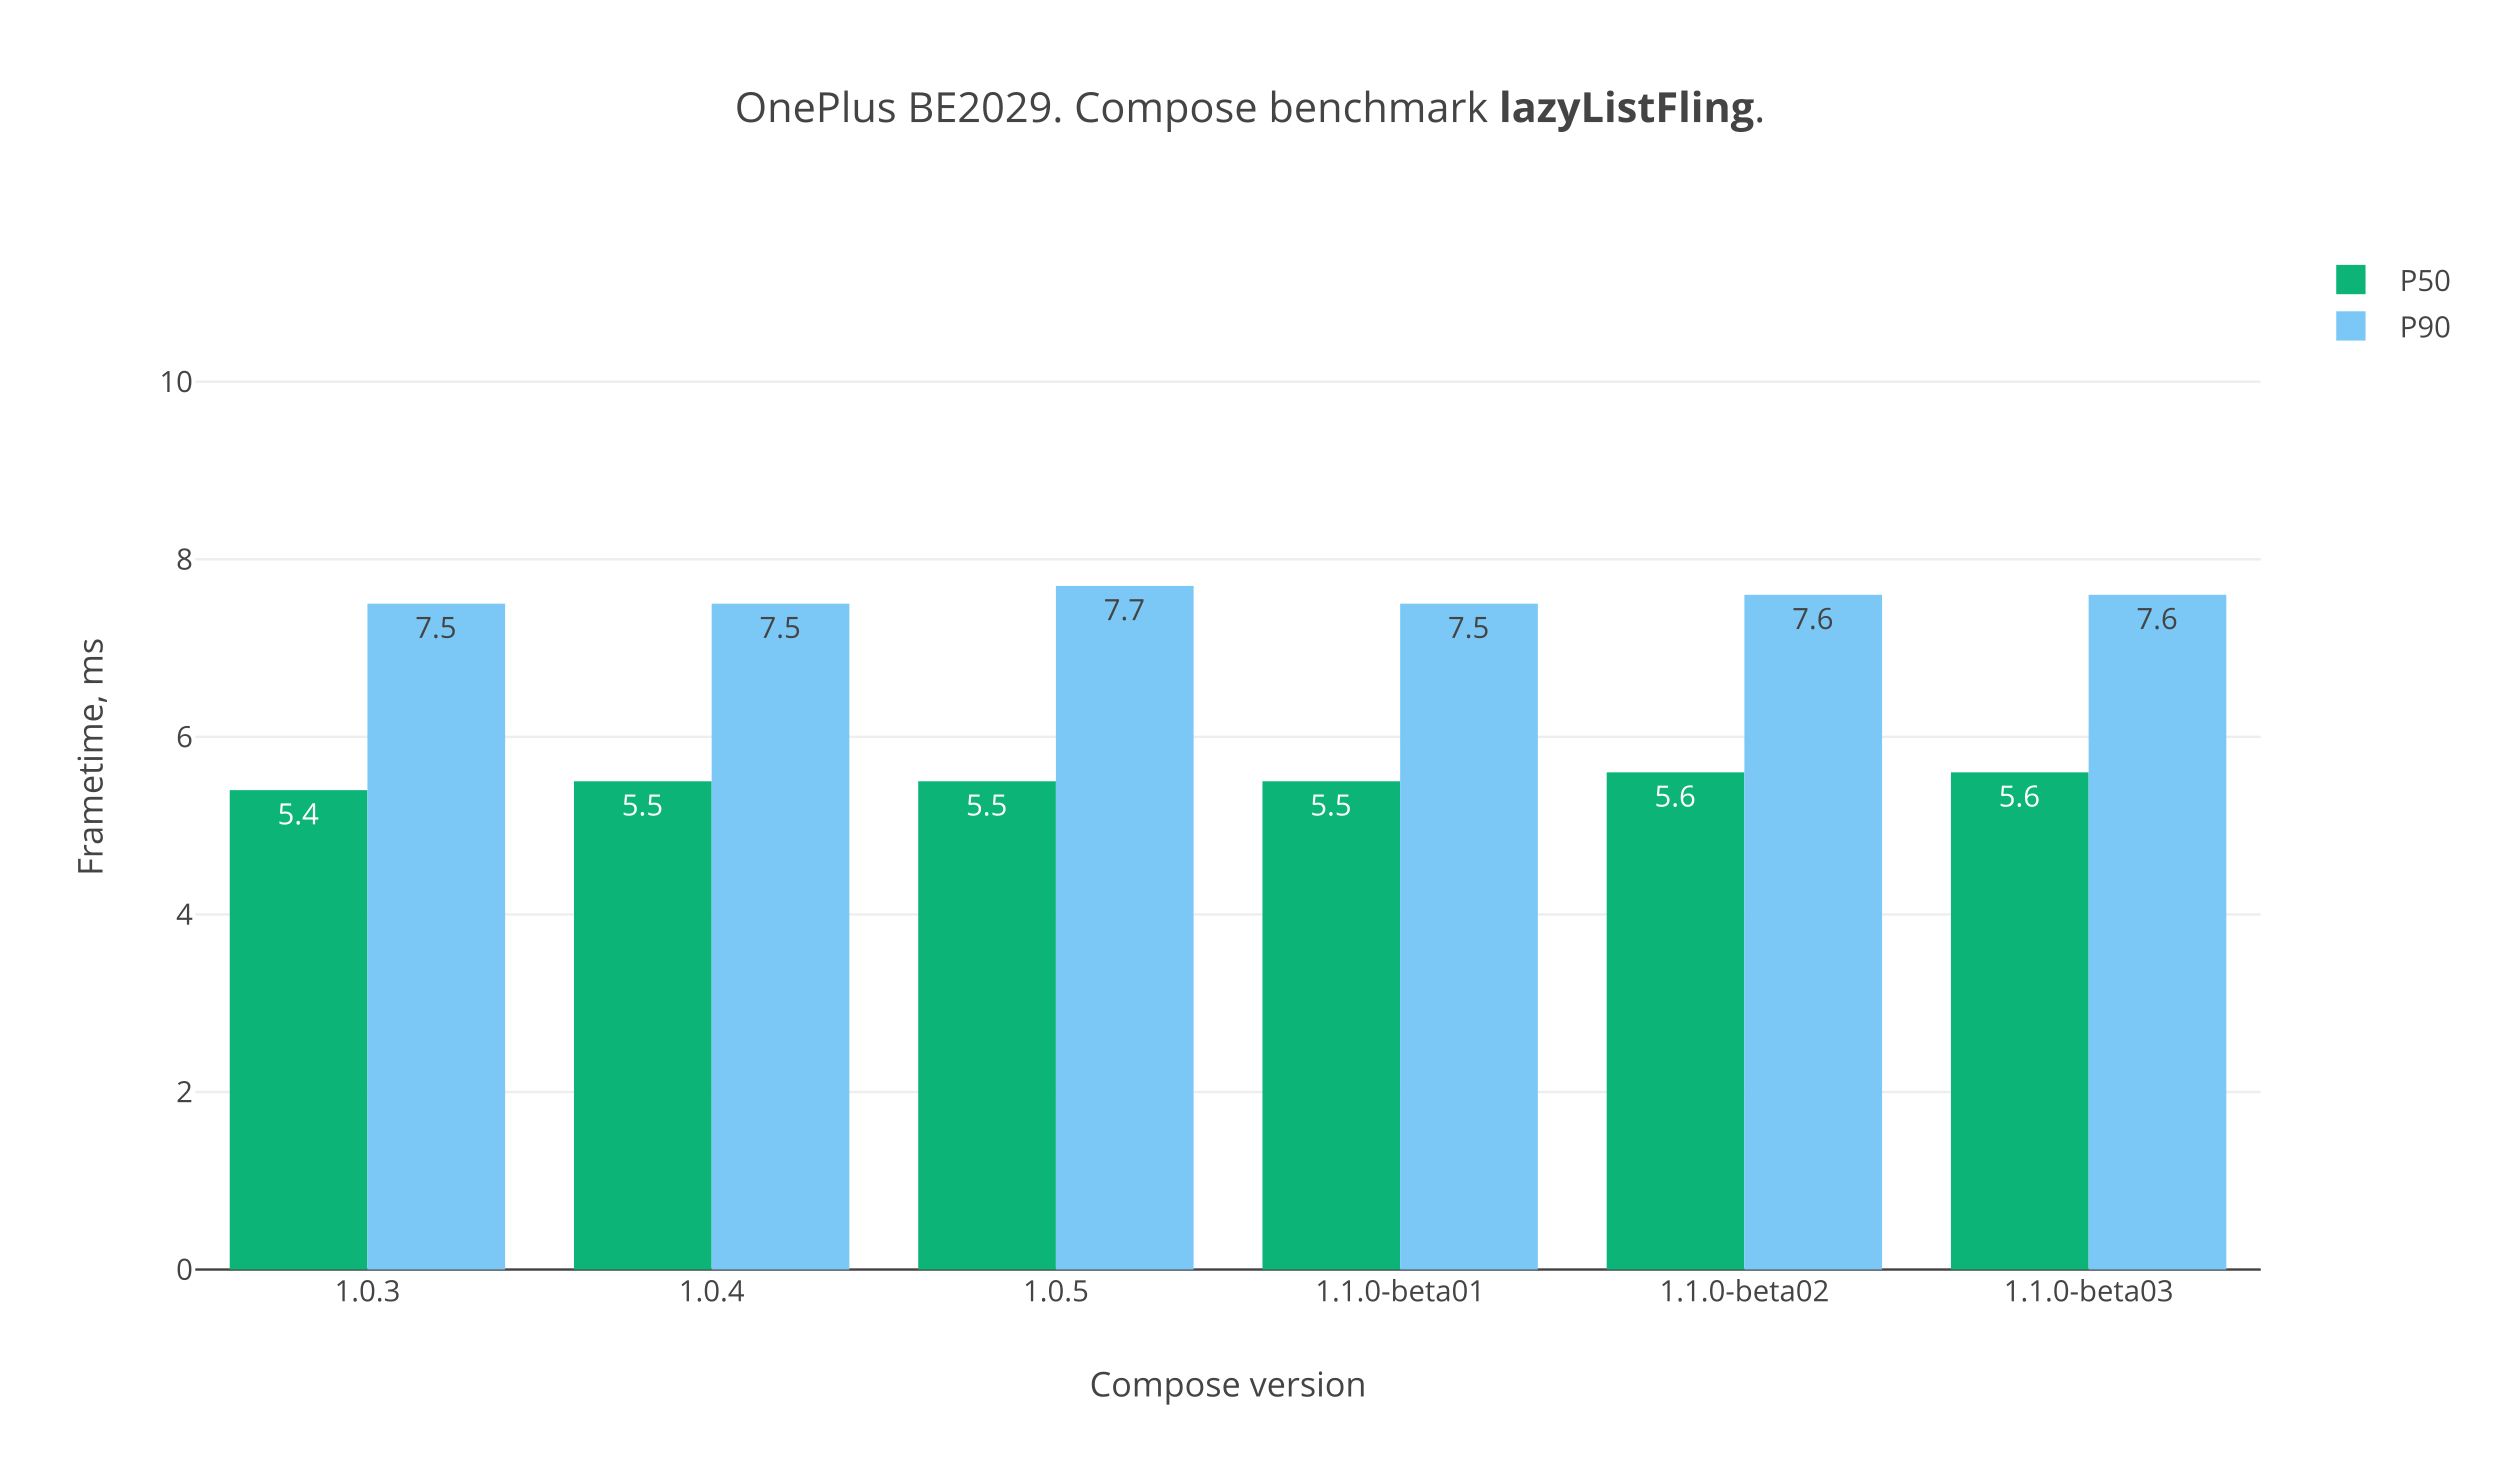
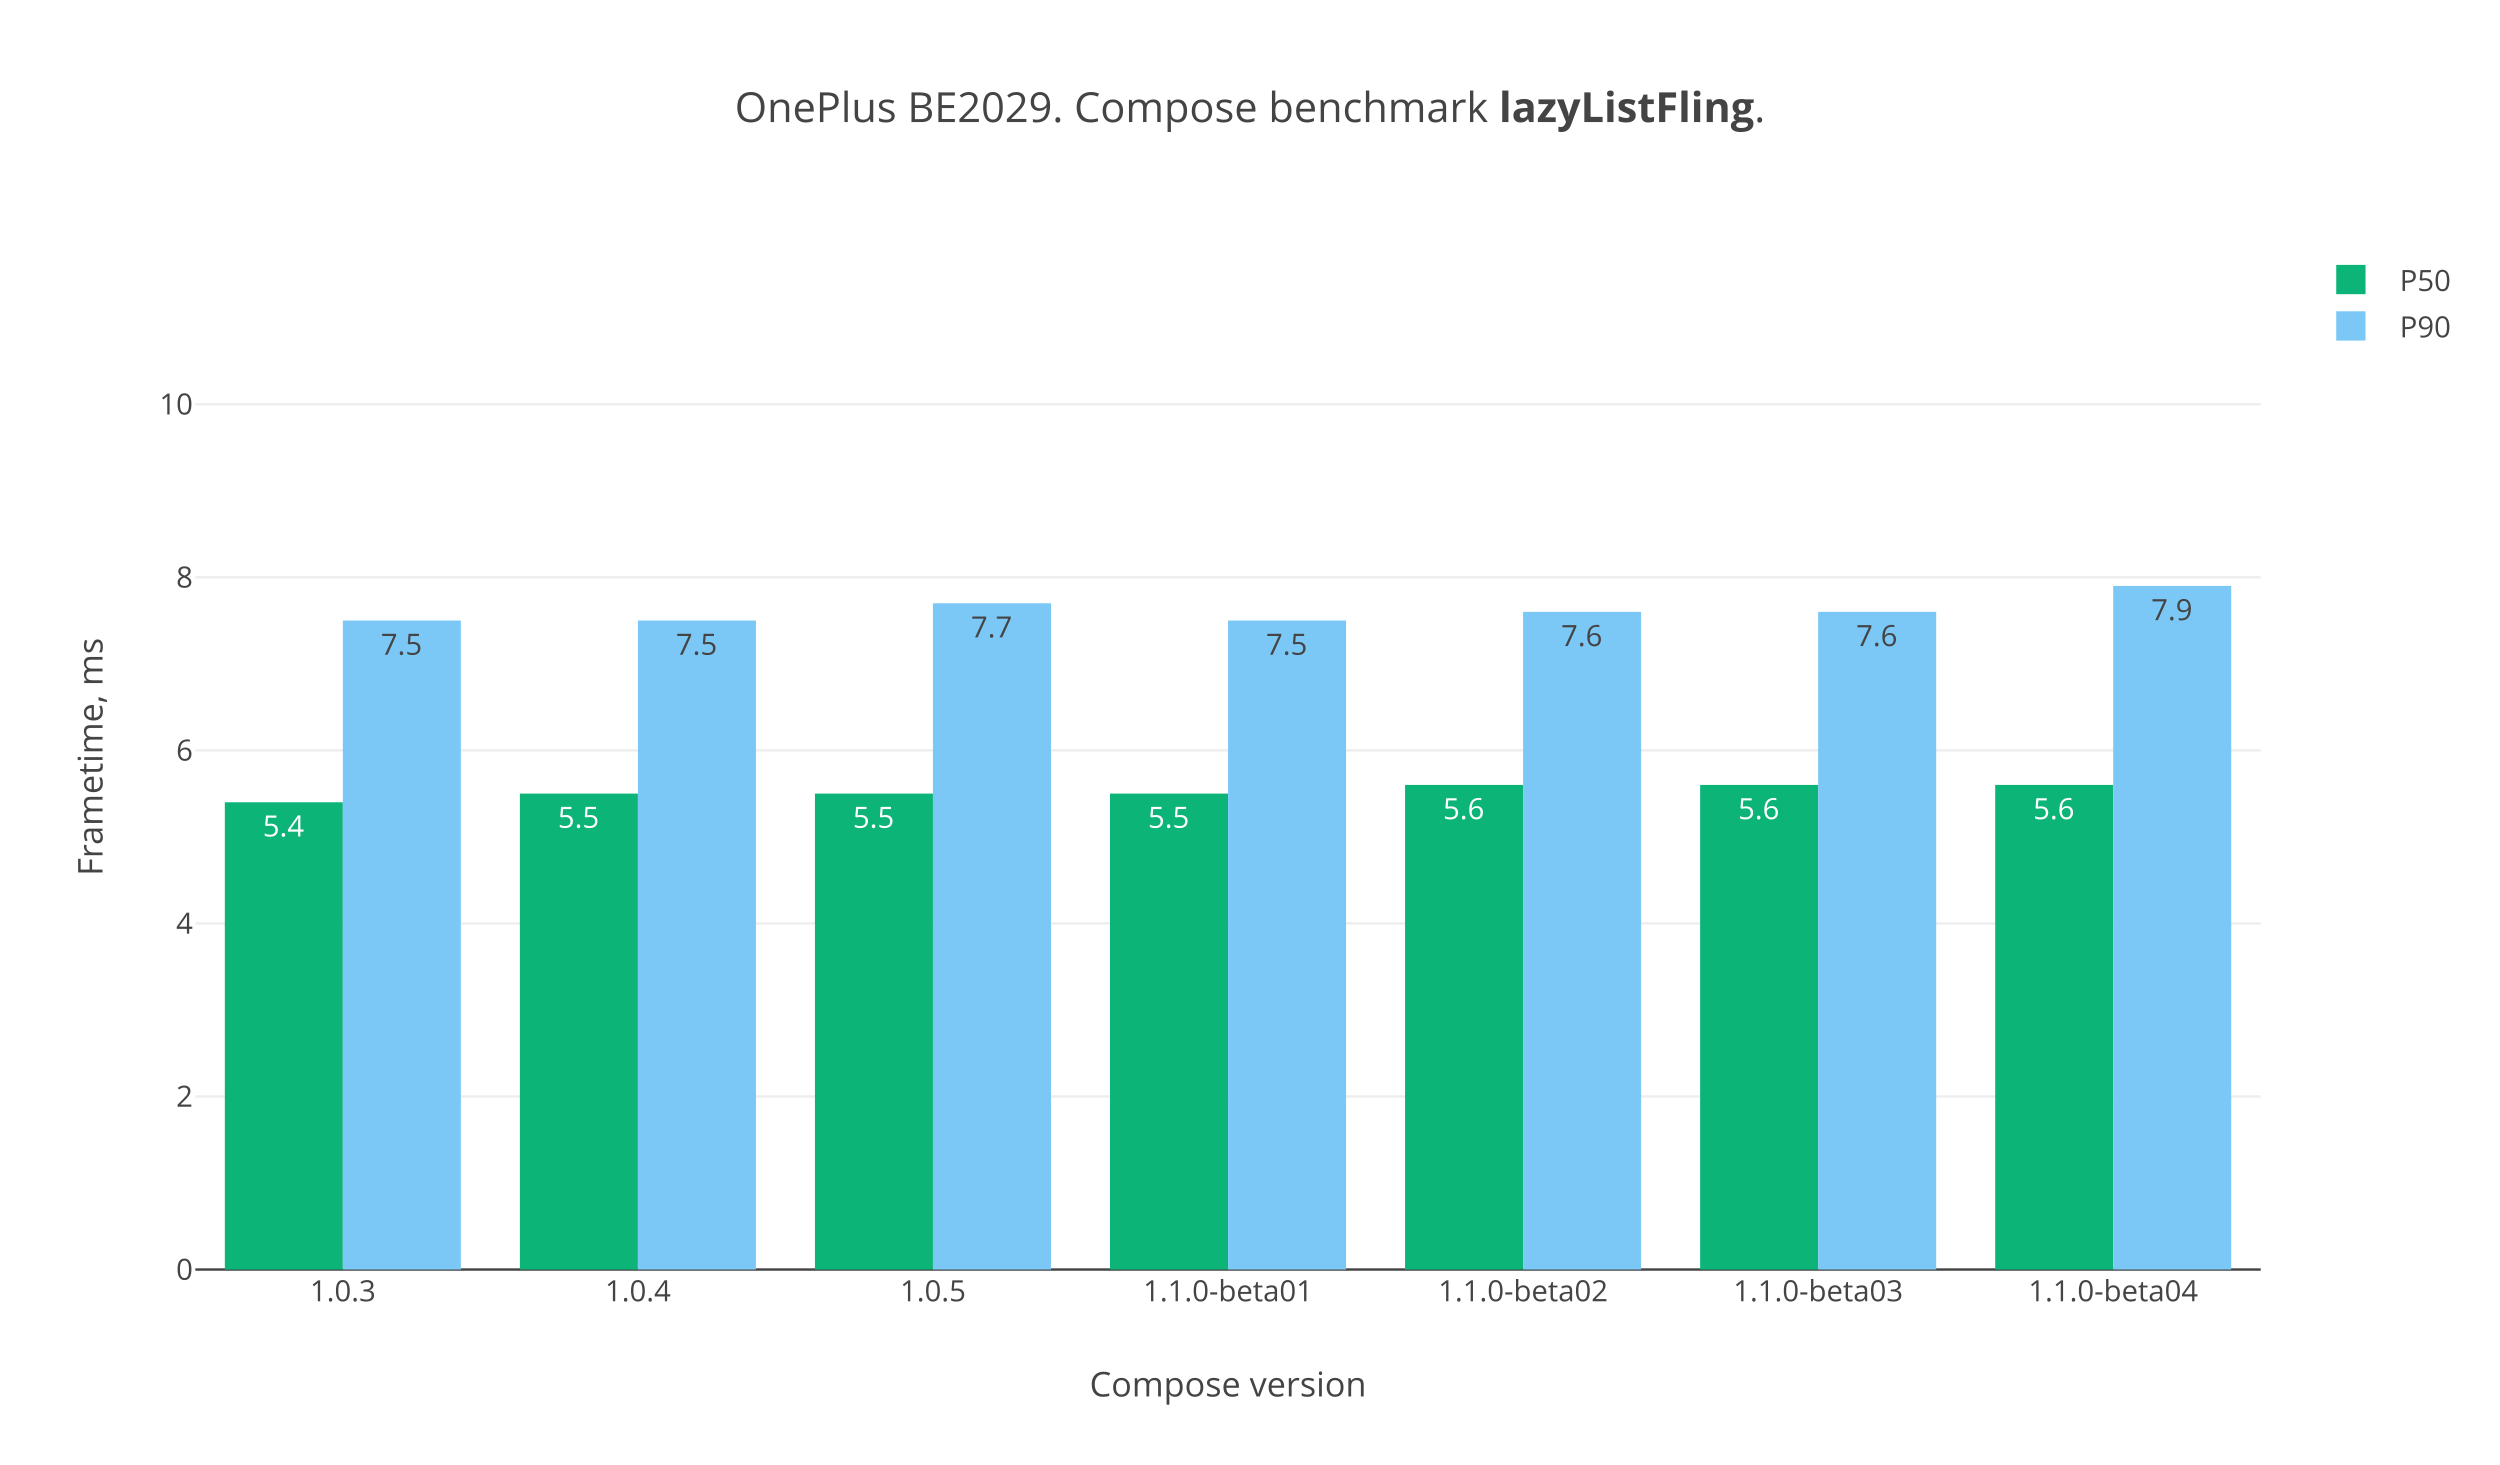
<svg xmlns="http://www.w3.org/2000/svg" class="main-svg" width="1024" height="600" style="" viewBox="0 0 1024 600">
  <rect x="0" y="0" width="1024" height="600" style="fill: rgb(255, 255, 255); fill-opacity: 1;" />
-   <defs id="defs-02c4e2">
+   <defs id="defs-997983">
    <g class="clips">
-       <clipPath id="clip02c4e2xyplot" class="plotclip">
+       <clipPath id="clip997983xyplot" class="plotclip">
        <rect width="846" height="420" />
      </clipPath>
-       <clipPath class="axesclip" id="clip02c4e2x">
+       <clipPath class="axesclip" id="clip997983x">
        <rect x="80" y="0" width="846" height="600" />
      </clipPath>
-       <clipPath class="axesclip" id="clip02c4e2y">
+       <clipPath class="axesclip" id="clip997983y">
        <rect x="0" y="100" width="1024" height="420" />
      </clipPath>
-       <clipPath class="axesclip" id="clip02c4e2xy">
+       <clipPath class="axesclip" id="clip997983xy">
        <rect x="80" y="100" width="846" height="420" />
      </clipPath>
    </g>
    <g class="gradients" />
  </defs>
  <g class="bglayer" />
  <g class="layer-below">
    <g class="imagelayer" />
    <g class="shapelayer" />
  </g>
  <g class="cartesianlayer">
    <g class="subplot xy">
      <g class="layer-subplot">
        <g class="shapelayer" />
        <g class="imagelayer" />
      </g>
      <g class="gridlayer">
        <g class="x" />
        <g class="y">
-           <path class="ygrid crisp" transform="translate(0,447.27)" d="M80,0h846" style="stroke: rgb(238, 238, 238); stroke-opacity: 1; stroke-width: 1px;" />
-           <path class="ygrid crisp" transform="translate(0,374.55)" d="M80,0h846" style="stroke: rgb(238, 238, 238); stroke-opacity: 1; stroke-width: 1px;" />
-           <path class="ygrid crisp" transform="translate(0,301.82)" d="M80,0h846" style="stroke: rgb(238, 238, 238); stroke-opacity: 1; stroke-width: 1px;" />
-           <path class="ygrid crisp" transform="translate(0,229.09)" d="M80,0h846" style="stroke: rgb(238, 238, 238); stroke-opacity: 1; stroke-width: 1px;" />
-           <path class="ygrid crisp" transform="translate(0,156.36)" d="M80,0h846" style="stroke: rgb(238, 238, 238); stroke-opacity: 1; stroke-width: 1px;" />
+           <path class="ygrid crisp" transform="translate(0,449.11)" d="M80,0h846" style="stroke: rgb(238, 238, 238); stroke-opacity: 1; stroke-width: 1px;" />
+           <path class="ygrid crisp" transform="translate(0,378.23)" d="M80,0h846" style="stroke: rgb(238, 238, 238); stroke-opacity: 1; stroke-width: 1px;" />
+           <path class="ygrid crisp" transform="translate(0,307.34)" d="M80,0h846" style="stroke: rgb(238, 238, 238); stroke-opacity: 1; stroke-width: 1px;" />
+           <path class="ygrid crisp" transform="translate(0,236.46)" d="M80,0h846" style="stroke: rgb(238, 238, 238); stroke-opacity: 1; stroke-width: 1px;" />
+           <path class="ygrid crisp" transform="translate(0,165.57)" d="M80,0h846" style="stroke: rgb(238, 238, 238); stroke-opacity: 1; stroke-width: 1px;" />
        </g>
      </g>
      <g class="zerolinelayer">
        <path class="yzl zl crisp" transform="translate(0,520)" d="M80,0h846" style="stroke: rgb(68, 68, 68); stroke-opacity: 1; stroke-width: 1px;" />
      </g>
      <path class="xlines-below" />
      <path class="ylines-below" />
      <g class="overlines-below" />
      <g class="xaxislayer-below" />
      <g class="yaxislayer-below" />
      <g class="overaxes-below" />
-       <g class="plot" transform="translate(80,100)" clip-path="url('#clip02c4e2xyplot')">
+       <g class="plot" transform="translate(80,100)" clip-path="url('#clip997983xyplot')">
        <g class="barlayer mlayer">
          <g class="trace bars" style="opacity: 1;">
            <g class="points">
              <g class="point">
-                 <path d="M14.1,420V223.64H70.5V420Z" style="vector-effect: non-scaling-stroke; opacity: 1; stroke-width: 0px; fill: rgb(12, 181, 119); fill-opacity: 1;" />
-                 <text class="bartext bartext-inside" text-anchor="middle" data-notex="1" x="0" y="0" style="font-family: 'Open Sans', verdana, arial, sans-serif; font-size: 12px; fill: rgb(255, 255, 255); fill-opacity: 1; white-space: pre;" transform="translate(42.13594,237.64)">5.4</text>
-               </g>
-               <g class="point">
-                 <path d="M155.1,420V220H211.5V420Z" style="vector-effect: non-scaling-stroke; opacity: 1; stroke-width: 0px; fill: rgb(12, 181, 119); fill-opacity: 1;" />
-                 <text class="bartext bartext-inside" text-anchor="middle" data-notex="1" x="0" y="0" style="font-family: 'Open Sans', verdana, arial, sans-serif; font-size: 12px; fill: rgb(255, 255, 255); fill-opacity: 1; white-space: pre;" transform="translate(183.1359,234)">5.5</text>
-               </g>
-               <g class="point">
-                 <path d="M296.1,420V220H352.5V420Z" style="vector-effect: non-scaling-stroke; opacity: 1; stroke-width: 0px; fill: rgb(12, 181, 119); fill-opacity: 1;" />
-                 <text class="bartext bartext-inside" text-anchor="middle" data-notex="1" x="0" y="0" style="font-family: 'Open Sans', verdana, arial, sans-serif; font-size: 12px; fill: rgb(255, 255, 255); fill-opacity: 1; white-space: pre;" transform="translate(324.1359,234)">5.5</text>
-               </g>
-               <g class="point">
-                 <path d="M437.1,420V220H493.5V420Z" style="vector-effect: non-scaling-stroke; opacity: 1; stroke-width: 0px; fill: rgb(12, 181, 119); fill-opacity: 1;" />
-                 <text class="bartext bartext-inside" text-anchor="middle" data-notex="1" x="0" y="0" style="font-family: 'Open Sans', verdana, arial, sans-serif; font-size: 12px; fill: rgb(255, 255, 255); fill-opacity: 1; white-space: pre;" transform="translate(465.1359,234)">5.5</text>
-               </g>
-               <g class="point">
-                 <path d="M578.1,420V216.36H634.5V420Z" style="vector-effect: non-scaling-stroke; opacity: 1; stroke-width: 0px; fill: rgb(12, 181, 119); fill-opacity: 1;" />
-                 <text class="bartext bartext-inside" text-anchor="middle" data-notex="1" x="0" y="0" style="font-family: 'Open Sans', verdana, arial, sans-serif; font-size: 12px; fill: rgb(255, 255, 255); fill-opacity: 1; white-space: pre;" transform="translate(606.1359,230.36)">5.6</text>
-               </g>
-               <g class="point">
-                 <path d="M719.1,420V216.36H775.5V420Z" style="vector-effect: non-scaling-stroke; opacity: 1; stroke-width: 0px; fill: rgb(12, 181, 119); fill-opacity: 1;" />
-                 <text class="bartext bartext-inside" text-anchor="middle" data-notex="1" x="0" y="0" style="font-family: 'Open Sans', verdana, arial, sans-serif; font-size: 12px; fill: rgb(255, 255, 255); fill-opacity: 1; white-space: pre;" transform="translate(747.1359,230.36)">5.6</text>
+                 <path d="M12.09,420V228.61H60.43V420Z" style="vector-effect: non-scaling-stroke; opacity: 1; stroke-width: 0px; fill: rgb(12, 181, 119); fill-opacity: 1;" />
+                 <text class="bartext bartext-inside" text-anchor="middle" data-notex="1" x="0" y="0" style="font-family: 'Open Sans', verdana, arial, sans-serif; font-size: 12px; fill: rgb(255, 255, 255); fill-opacity: 1; white-space: pre;" transform="translate(36.09594,242.61)">5.4</text>
+               </g>
+               <g class="point">
+                 <path d="M132.94,420V225.06H181.29V420Z" style="vector-effect: non-scaling-stroke; opacity: 1; stroke-width: 0px; fill: rgb(12, 181, 119); fill-opacity: 1;" />
+                 <text class="bartext bartext-inside" text-anchor="middle" data-notex="1" x="0" y="0" style="font-family: 'Open Sans', verdana, arial, sans-serif; font-size: 12px; fill: rgb(255, 255, 255); fill-opacity: 1; white-space: pre;" transform="translate(156.9509,239.06)">5.5</text>
+               </g>
+               <g class="point">
+                 <path d="M253.8,420V225.06H302.14V420Z" style="vector-effect: non-scaling-stroke; opacity: 1; stroke-width: 0px; fill: rgb(12, 181, 119); fill-opacity: 1;" />
+                 <text class="bartext bartext-inside" text-anchor="middle" data-notex="1" x="0" y="0" style="font-family: 'Open Sans', verdana, arial, sans-serif; font-size: 12px; fill: rgb(255, 255, 255); fill-opacity: 1; white-space: pre;" transform="translate(277.8059,239.06)">5.5</text>
+               </g>
+               <g class="point">
+                 <path d="M374.66,420V225.06H423V420Z" style="vector-effect: non-scaling-stroke; opacity: 1; stroke-width: 0px; fill: rgb(12, 181, 119); fill-opacity: 1;" />
+                 <text class="bartext bartext-inside" text-anchor="middle" data-notex="1" x="0" y="0" style="font-family: 'Open Sans', verdana, arial, sans-serif; font-size: 12px; fill: rgb(255, 255, 255); fill-opacity: 1; white-space: pre;" transform="translate(398.6659,239.06)">5.5</text>
+               </g>
+               <g class="point">
+                 <path d="M495.51,420V221.52H543.86V420Z" style="vector-effect: non-scaling-stroke; opacity: 1; stroke-width: 0px; fill: rgb(12, 181, 119); fill-opacity: 1;" />
+                 <text class="bartext bartext-inside" text-anchor="middle" data-notex="1" x="0" y="0" style="font-family: 'Open Sans', verdana, arial, sans-serif; font-size: 12px; fill: rgb(255, 255, 255); fill-opacity: 1; white-space: pre;" transform="translate(519.5209,235.52)">5.6</text>
+               </g>
+               <g class="point">
+                 <path d="M616.37,420V221.52H664.71V420Z" style="vector-effect: non-scaling-stroke; opacity: 1; stroke-width: 0px; fill: rgb(12, 181, 119); fill-opacity: 1;" />
+                 <text class="bartext bartext-inside" text-anchor="middle" data-notex="1" x="0" y="0" style="font-family: 'Open Sans', verdana, arial, sans-serif; font-size: 12px; fill: rgb(255, 255, 255); fill-opacity: 1; white-space: pre;" transform="translate(640.3759,235.52)">5.6</text>
+               </g>
+               <g class="point">
+                 <path d="M737.23,420V221.52H785.57V420Z" style="vector-effect: non-scaling-stroke; opacity: 1; stroke-width: 0px; fill: rgb(12, 181, 119); fill-opacity: 1;" />
+                 <text class="bartext bartext-inside" text-anchor="middle" data-notex="1" x="0" y="0" style="font-family: 'Open Sans', verdana, arial, sans-serif; font-size: 12px; fill: rgb(255, 255, 255); fill-opacity: 1; white-space: pre;" transform="translate(761.2359,235.52)">5.6</text>
              </g>
            </g>
          </g>
          <g class="trace bars" style="opacity: 1;">
            <g class="points">
              <g class="point">
-                 <path d="M70.5,420V147.27H126.9V420Z" style="vector-effect: non-scaling-stroke; opacity: 1; stroke-width: 0px; fill: rgb(123, 200, 246); fill-opacity: 1;" />
-                 <text class="bartext bartext-inside" text-anchor="middle" data-notex="1" x="0" y="0" style="font-family: 'Open Sans', verdana, arial, sans-serif; font-size: 12px; fill: rgb(68, 68, 68); fill-opacity: 1; white-space: pre;" transform="translate(98.53594,161.27)">7.5</text>
-               </g>
-               <g class="point">
-                 <path d="M211.5,420V147.27H267.9V420Z" style="vector-effect: non-scaling-stroke; opacity: 1; stroke-width: 0px; fill: rgb(123, 200, 246); fill-opacity: 1;" />
-                 <text class="bartext bartext-inside" text-anchor="middle" data-notex="1" x="0" y="0" style="font-family: 'Open Sans', verdana, arial, sans-serif; font-size: 12px; fill: rgb(68, 68, 68); fill-opacity: 1; white-space: pre;" transform="translate(239.5359,161.27)">7.5</text>
-               </g>
-               <g class="point">
-                 <path d="M352.5,420V140H408.9V420Z" style="vector-effect: non-scaling-stroke; opacity: 1; stroke-width: 0px; fill: rgb(123, 200, 246); fill-opacity: 1;" />
-                 <text class="bartext bartext-inside" text-anchor="middle" data-notex="1" x="0" y="0" style="font-family: 'Open Sans', verdana, arial, sans-serif; font-size: 12px; fill: rgb(68, 68, 68); fill-opacity: 1; white-space: pre;" transform="translate(380.5359,154)">7.7</text>
-               </g>
-               <g class="point">
-                 <path d="M493.5,420V147.27H549.9V420Z" style="vector-effect: non-scaling-stroke; opacity: 1; stroke-width: 0px; fill: rgb(123, 200, 246); fill-opacity: 1;" />
-                 <text class="bartext bartext-inside" text-anchor="middle" data-notex="1" x="0" y="0" style="font-family: 'Open Sans', verdana, arial, sans-serif; font-size: 12px; fill: rgb(68, 68, 68); fill-opacity: 1; white-space: pre;" transform="translate(521.5359,161.27)">7.5</text>
-               </g>
-               <g class="point">
-                 <path d="M634.5,420V143.64H690.9V420Z" style="vector-effect: non-scaling-stroke; opacity: 1; stroke-width: 0px; fill: rgb(123, 200, 246); fill-opacity: 1;" />
-                 <text class="bartext bartext-inside" text-anchor="middle" data-notex="1" x="0" y="0" style="font-family: 'Open Sans', verdana, arial, sans-serif; font-size: 12px; fill: rgb(68, 68, 68); fill-opacity: 1; white-space: pre;" transform="translate(662.5359,157.64)">7.6</text>
-               </g>
-               <g class="point">
-                 <path d="M775.5,420V143.64H831.9V420Z" style="vector-effect: non-scaling-stroke; opacity: 1; stroke-width: 0px; fill: rgb(123, 200, 246); fill-opacity: 1;" />
-                 <text class="bartext bartext-inside" text-anchor="middle" data-notex="1" x="0" y="0" style="font-family: 'Open Sans', verdana, arial, sans-serif; font-size: 12px; fill: rgb(68, 68, 68); fill-opacity: 1; white-space: pre;" transform="translate(803.5359,157.64)">7.6</text>
+                 <path d="M60.43,420V154.18H108.77V420Z" style="vector-effect: non-scaling-stroke; opacity: 1; stroke-width: 0px; fill: rgb(123, 200, 246); fill-opacity: 1;" />
+                 <text class="bartext bartext-inside" text-anchor="middle" data-notex="1" x="0" y="0" style="font-family: 'Open Sans', verdana, arial, sans-serif; font-size: 12px; fill: rgb(68, 68, 68); fill-opacity: 1; white-space: pre;" transform="translate(84.43594,168.18)">7.5</text>
+               </g>
+               <g class="point">
+                 <path d="M181.29,420V154.18H229.63V420Z" style="vector-effect: non-scaling-stroke; opacity: 1; stroke-width: 0px; fill: rgb(123, 200, 246); fill-opacity: 1;" />
+                 <text class="bartext bartext-inside" text-anchor="middle" data-notex="1" x="0" y="0" style="font-family: 'Open Sans', verdana, arial, sans-serif; font-size: 12px; fill: rgb(68, 68, 68); fill-opacity: 1; white-space: pre;" transform="translate(205.2959,168.18)">7.5</text>
+               </g>
+               <g class="point">
+                 <path d="M302.14,420V147.09H350.49V420Z" style="vector-effect: non-scaling-stroke; opacity: 1; stroke-width: 0px; fill: rgb(123, 200, 246); fill-opacity: 1;" />
+                 <text class="bartext bartext-inside" text-anchor="middle" data-notex="1" x="0" y="0" style="font-family: 'Open Sans', verdana, arial, sans-serif; font-size: 12px; fill: rgb(68, 68, 68); fill-opacity: 1; white-space: pre;" transform="translate(326.1509,161.09)">7.7</text>
+               </g>
+               <g class="point">
+                 <path d="M423,420V154.18H471.34V420Z" style="vector-effect: non-scaling-stroke; opacity: 1; stroke-width: 0px; fill: rgb(123, 200, 246); fill-opacity: 1;" />
+                 <text class="bartext bartext-inside" text-anchor="middle" data-notex="1" x="0" y="0" style="font-family: 'Open Sans', verdana, arial, sans-serif; font-size: 12px; fill: rgb(68, 68, 68); fill-opacity: 1; white-space: pre;" transform="translate(447.0059,168.18)">7.5</text>
+               </g>
+               <g class="point">
+                 <path d="M543.86,420V150.63H592.2V420Z" style="vector-effect: non-scaling-stroke; opacity: 1; stroke-width: 0px; fill: rgb(123, 200, 246); fill-opacity: 1;" />
+                 <text class="bartext bartext-inside" text-anchor="middle" data-notex="1" x="0" y="0" style="font-family: 'Open Sans', verdana, arial, sans-serif; font-size: 12px; fill: rgb(68, 68, 68); fill-opacity: 1; white-space: pre;" transform="translate(567.8659,164.63)">7.6</text>
+               </g>
+               <g class="point">
+                 <path d="M664.71,420V150.63H713.06V420Z" style="vector-effect: non-scaling-stroke; opacity: 1; stroke-width: 0px; fill: rgb(123, 200, 246); fill-opacity: 1;" />
+                 <text class="bartext bartext-inside" text-anchor="middle" data-notex="1" x="0" y="0" style="font-family: 'Open Sans', verdana, arial, sans-serif; font-size: 12px; fill: rgb(68, 68, 68); fill-opacity: 1; white-space: pre;" transform="translate(688.7209,164.63)">7.6</text>
+               </g>
+               <g class="point">
+                 <path d="M785.57,420V140H833.91V420Z" style="vector-effect: non-scaling-stroke; opacity: 1; stroke-width: 0px; fill: rgb(123, 200, 246); fill-opacity: 1;" />
+                 <text class="bartext bartext-inside" text-anchor="middle" data-notex="1" x="0" y="0" style="font-family: 'Open Sans', verdana, arial, sans-serif; font-size: 12px; fill: rgb(68, 68, 68); fill-opacity: 1; white-space: pre;" transform="translate(809.5759,154)">7.9</text>
              </g>
            </g>
          </g>
        </g>
        <g class="scatterlayer mlayer">
-           <g class="trace scatter traceb5d722" style="stroke-miterlimit: 2; opacity: 1;">
+           <g class="trace scatter trace1f0cac" style="stroke-miterlimit: 2; opacity: 1;">
            <g class="fills" />
            <g class="errorbars" />
            <g class="lines" />
            <g class="points" />
            <g class="text">
              <g class="textpoint" />
              <g class="textpoint" />
              <g class="textpoint" />
              <g class="textpoint" />
              <g class="textpoint" />
              <g class="textpoint" />
-             </g>
-           </g>
-           <g class="trace scatter traceee8fcf" style="stroke-miterlimit: 2; opacity: 1;">
+               <g class="textpoint" />
+             </g>
+           </g>
+           <g class="trace scatter trace35612f" style="stroke-miterlimit: 2; opacity: 1;">
            <g class="fills" />
            <g class="errorbars" />
            <g class="lines" />
            <g class="points" />
            <g class="text">
              <g class="textpoint" />
              <g class="textpoint" />
              <g class="textpoint" />
              <g class="textpoint" />
              <g class="textpoint" />
              <g class="textpoint" />
+               <g class="textpoint" />
            </g>
          </g>
        </g>
      </g>
      <g class="overplot" />
      <path class="xlines-above crisp" style="fill: none;" d="M0,0" />
      <path class="ylines-above crisp" style="fill: none;" d="M0,0" />
      <g class="overlines-above" />
      <g class="xaxislayer-above">
        <g class="xtick">
-           <text text-anchor="middle" x="0" y="533" transform="translate(150.5,0)" style="font-family: 'Open Sans', verdana, arial, sans-serif; font-size: 12px; fill: rgb(68, 68, 68); fill-opacity: 1; white-space: pre;">1.0.3</text>
-         </g>
-         <g class="xtick">
-           <text text-anchor="middle" x="0" y="533" transform="translate(291.5,0)" style="font-family: 'Open Sans', verdana, arial, sans-serif; font-size: 12px; fill: rgb(68, 68, 68); fill-opacity: 1; white-space: pre;">1.0.4</text>
-         </g>
-         <g class="xtick">
-           <text text-anchor="middle" x="0" y="533" transform="translate(432.5,0)" style="font-family: 'Open Sans', verdana, arial, sans-serif; font-size: 12px; fill: rgb(68, 68, 68); fill-opacity: 1; white-space: pre;">1.0.5</text>
-         </g>
-         <g class="xtick">
-           <text text-anchor="middle" x="0" y="533" transform="translate(573.5,0)" style="font-family: 'Open Sans', verdana, arial, sans-serif; font-size: 12px; fill: rgb(68, 68, 68); fill-opacity: 1; white-space: pre;">1.1.0-beta01</text>
-         </g>
-         <g class="xtick">
-           <text text-anchor="middle" x="0" y="533" transform="translate(714.5,0)" style="font-family: 'Open Sans', verdana, arial, sans-serif; font-size: 12px; fill: rgb(68, 68, 68); fill-opacity: 1; white-space: pre;">1.1.0-beta02</text>
-         </g>
-         <g class="xtick">
-           <text text-anchor="middle" x="0" y="533" transform="translate(855.5,0)" style="font-family: 'Open Sans', verdana, arial, sans-serif; font-size: 12px; fill: rgb(68, 68, 68); fill-opacity: 1; white-space: pre;">1.1.0-beta03</text>
+           <text text-anchor="middle" x="0" y="533" transform="translate(140.43,0)" style="font-family: 'Open Sans', verdana, arial, sans-serif; font-size: 12px; fill: rgb(68, 68, 68); fill-opacity: 1; white-space: pre;">1.0.3</text>
+         </g>
+         <g class="xtick">
+           <text text-anchor="middle" x="0" y="533" transform="translate(261.29,0)" style="font-family: 'Open Sans', verdana, arial, sans-serif; font-size: 12px; fill: rgb(68, 68, 68); fill-opacity: 1; white-space: pre;">1.0.4</text>
+         </g>
+         <g class="xtick">
+           <text text-anchor="middle" x="0" y="533" transform="translate(382.14,0)" style="font-family: 'Open Sans', verdana, arial, sans-serif; font-size: 12px; fill: rgb(68, 68, 68); fill-opacity: 1; white-space: pre;">1.0.5</text>
+         </g>
+         <g class="xtick">
+           <text text-anchor="middle" x="0" y="533" transform="translate(503,0)" style="font-family: 'Open Sans', verdana, arial, sans-serif; font-size: 12px; fill: rgb(68, 68, 68); fill-opacity: 1; white-space: pre;">1.1.0-beta01</text>
+         </g>
+         <g class="xtick">
+           <text text-anchor="middle" x="0" y="533" transform="translate(623.86,0)" style="font-family: 'Open Sans', verdana, arial, sans-serif; font-size: 12px; fill: rgb(68, 68, 68); fill-opacity: 1; white-space: pre;">1.1.0-beta02</text>
+         </g>
+         <g class="xtick">
+           <text text-anchor="middle" x="0" y="533" transform="translate(744.71,0)" style="font-family: 'Open Sans', verdana, arial, sans-serif; font-size: 12px; fill: rgb(68, 68, 68); fill-opacity: 1; white-space: pre;">1.1.0-beta03</text>
+         </g>
+         <g class="xtick">
+           <text text-anchor="middle" x="0" y="533" transform="translate(865.57,0)" style="font-family: 'Open Sans', verdana, arial, sans-serif; font-size: 12px; fill: rgb(68, 68, 68); fill-opacity: 1; white-space: pre;">1.1.0-beta04</text>
        </g>
      </g>
      <g class="yaxislayer-above">
        <g class="ytick">
          <text text-anchor="end" x="79" y="4.2" transform="translate(0,520)" style="font-family: 'Open Sans', verdana, arial, sans-serif; font-size: 12px; fill: rgb(68, 68, 68); fill-opacity: 1; white-space: pre;">0</text>
        </g>
        <g class="ytick">
-           <text text-anchor="end" x="79" y="4.2" transform="translate(0,447.27)" style="font-family: 'Open Sans', verdana, arial, sans-serif; font-size: 12px; fill: rgb(68, 68, 68); fill-opacity: 1; white-space: pre;">2</text>
-         </g>
-         <g class="ytick">
-           <text text-anchor="end" x="79" y="4.2" transform="translate(0,374.55)" style="font-family: 'Open Sans', verdana, arial, sans-serif; font-size: 12px; fill: rgb(68, 68, 68); fill-opacity: 1; white-space: pre;">4</text>
-         </g>
-         <g class="ytick">
-           <text text-anchor="end" x="79" y="4.2" transform="translate(0,301.82)" style="font-family: 'Open Sans', verdana, arial, sans-serif; font-size: 12px; fill: rgb(68, 68, 68); fill-opacity: 1; white-space: pre;">6</text>
-         </g>
-         <g class="ytick">
-           <text text-anchor="end" x="79" y="4.2" transform="translate(0,229.09)" style="font-family: 'Open Sans', verdana, arial, sans-serif; font-size: 12px; fill: rgb(68, 68, 68); fill-opacity: 1; white-space: pre;">8</text>
-         </g>
-         <g class="ytick">
-           <text text-anchor="end" x="79" y="4.2" transform="translate(0,156.36)" style="font-family: 'Open Sans', verdana, arial, sans-serif; font-size: 12px; fill: rgb(68, 68, 68); fill-opacity: 1; white-space: pre;">10</text>
+           <text text-anchor="end" x="79" y="4.2" transform="translate(0,449.11)" style="font-family: 'Open Sans', verdana, arial, sans-serif; font-size: 12px; fill: rgb(68, 68, 68); fill-opacity: 1; white-space: pre;">2</text>
+         </g>
+         <g class="ytick">
+           <text text-anchor="end" x="79" y="4.2" transform="translate(0,378.23)" style="font-family: 'Open Sans', verdana, arial, sans-serif; font-size: 12px; fill: rgb(68, 68, 68); fill-opacity: 1; white-space: pre;">4</text>
+         </g>
+         <g class="ytick">
+           <text text-anchor="end" x="79" y="4.2" transform="translate(0,307.34)" style="font-family: 'Open Sans', verdana, arial, sans-serif; font-size: 12px; fill: rgb(68, 68, 68); fill-opacity: 1; white-space: pre;">6</text>
+         </g>
+         <g class="ytick">
+           <text text-anchor="end" x="79" y="4.2" transform="translate(0,236.46)" style="font-family: 'Open Sans', verdana, arial, sans-serif; font-size: 12px; fill: rgb(68, 68, 68); fill-opacity: 1; white-space: pre;">8</text>
+         </g>
+         <g class="ytick">
+           <text text-anchor="end" x="79" y="4.2" transform="translate(0,165.57)" style="font-family: 'Open Sans', verdana, arial, sans-serif; font-size: 12px; fill: rgb(68, 68, 68); fill-opacity: 1; white-space: pre;">10</text>
        </g>
      </g>
      <g class="overaxes-above" />
    </g>
  </g>
  <g class="polarlayer" />
  <g class="ternarylayer" />
  <g class="geolayer" />
  <g class="funnelarealayer" />
  <g class="pielayer" />
  <g class="treemaplayer" />
  <g class="sunburstlayer" />
  <g class="glimages" />
-   <defs id="topdefs-02c4e2">
+   <defs id="topdefs-997983">
    <g class="clips" />
-     <clipPath id="legend02c4e2">
+     <clipPath id="legend997983">
      <rect width="69" height="48" x="0" y="0" />
    </clipPath>
  </defs>
  <g class="layer-above">
    <g class="imagelayer" />
    <g class="shapelayer" />
  </g>
  <g class="infolayer">
    <g class="legend" pointer-events="all" transform="translate(942.92,100)">
      <rect class="bg" shape-rendering="crispEdges" style="stroke: rgb(68, 68, 68); stroke-opacity: 1; fill: rgb(255, 255, 255); fill-opacity: 1; stroke-width: 0px;" width="69" height="48" x="0" y="0" />
-       <g class="scrollbox" transform="" clip-path="url('#legend02c4e2')">
+       <g class="scrollbox" transform="" clip-path="url('#legend997983')">
        <g class="groups">
          <g class="traces" style="opacity: 1;" transform="translate(0,14.5)">
            <text class="legendtext" text-anchor="start" x="40" y="4.68" style="font-family: 'Open Sans', verdana, arial, sans-serif; font-size: 12px; fill: rgb(68, 68, 68); fill-opacity: 1; white-space: pre;">P50</text>
            <g class="layers" style="opacity: 1;">
              <g class="legendfill" />
              <g class="legendlines" />
              <g class="legendsymbols">
                <g class="legendpoints">
                  <path class="legendundefined" d="M6,6H-6V-6H6Z" transform="translate(20,0)" style="stroke-width: 0px; fill: rgb(12, 181, 119); fill-opacity: 1;" />
                </g>
              </g>
            </g>
            <rect class="legendtoggle" x="0" y="-9.5" width="63.688" height="19" style="fill: rgb(0, 0, 0); fill-opacity: 0;" />
          </g>
          <g class="traces" style="opacity: 1;" transform="translate(0,33.5)">
            <text class="legendtext" text-anchor="start" x="40" y="4.68" style="font-family: 'Open Sans', verdana, arial, sans-serif; font-size: 12px; fill: rgb(68, 68, 68); fill-opacity: 1; white-space: pre;">P90</text>
            <g class="layers" style="opacity: 1;">
              <g class="legendfill" />
              <g class="legendlines" />
              <g class="legendsymbols">
                <g class="legendpoints">
                  <path class="legendundefined" d="M6,6H-6V-6H6Z" transform="translate(20,0)" style="stroke-width: 0px; fill: rgb(123, 200, 246); fill-opacity: 1;" />
                </g>
              </g>
            </g>
            <rect class="legendtoggle" x="0" y="-9.5" width="63.688" height="19" style="fill: rgb(0, 0, 0); fill-opacity: 0;" />
          </g>
        </g>
      </g>
      <rect class="scrollbar" rx="20" ry="3" width="0" height="0" style="fill: rgb(128, 139, 164); fill-opacity: 1;" x="0" y="0" />
    </g>
    <g class="g-gtitle">
      <text class="gtitle" x="512" y="50" text-anchor="middle" dy="0em" style="font-family: 'Open Sans', verdana, arial, sans-serif; font-size: 17px; fill: rgb(68, 68, 68); opacity: 1; font-weight: normal; white-space: pre;">OnePlus BE2029. Compose benchmark <tspan style="font-weight:bold">lazyListFling</tspan>.</text>
    </g>
    <g class="g-xtitle">
      <text class="xtitle" x="503" y="572" text-anchor="middle" style="font-family: 'Open Sans', verdana, arial, sans-serif; font-size: 14px; fill: rgb(68, 68, 68); opacity: 1; font-weight: normal; white-space: pre;">Compose version</text>
    </g>
    <g class="g-ytitle">
      <text class="ytitle" transform="rotate(-90,42,310)" x="42" y="310" text-anchor="middle" style="font-family: 'Open Sans', verdana, arial, sans-serif; font-size: 14px; fill: rgb(68, 68, 68); opacity: 1; font-weight: normal; white-space: pre;">Frametime, ms</text>
    </g>
  </g>
</svg>
